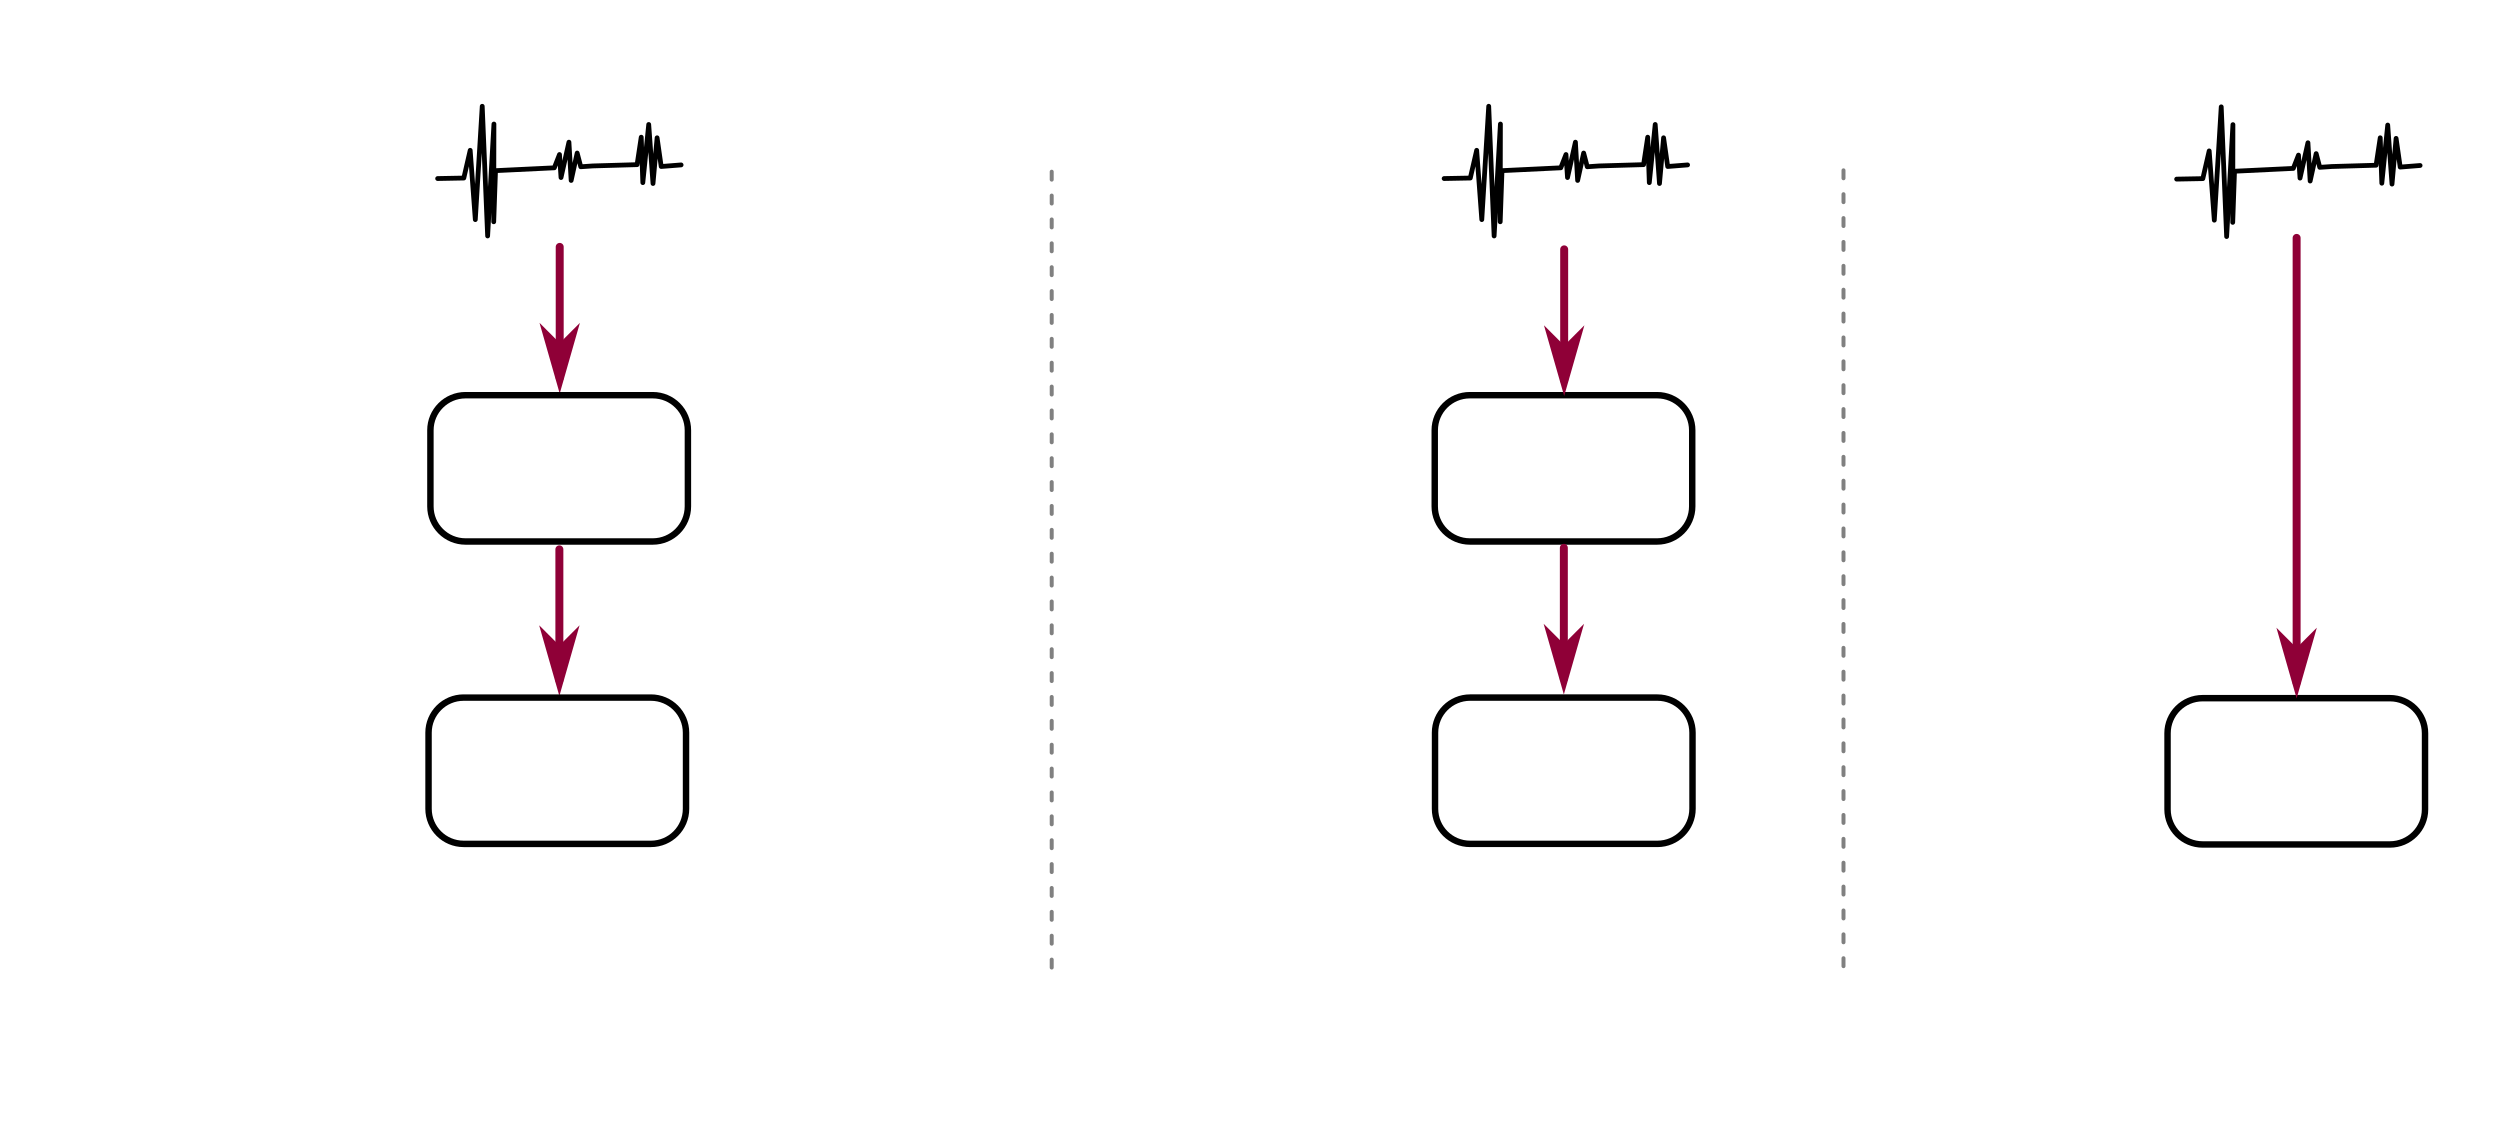
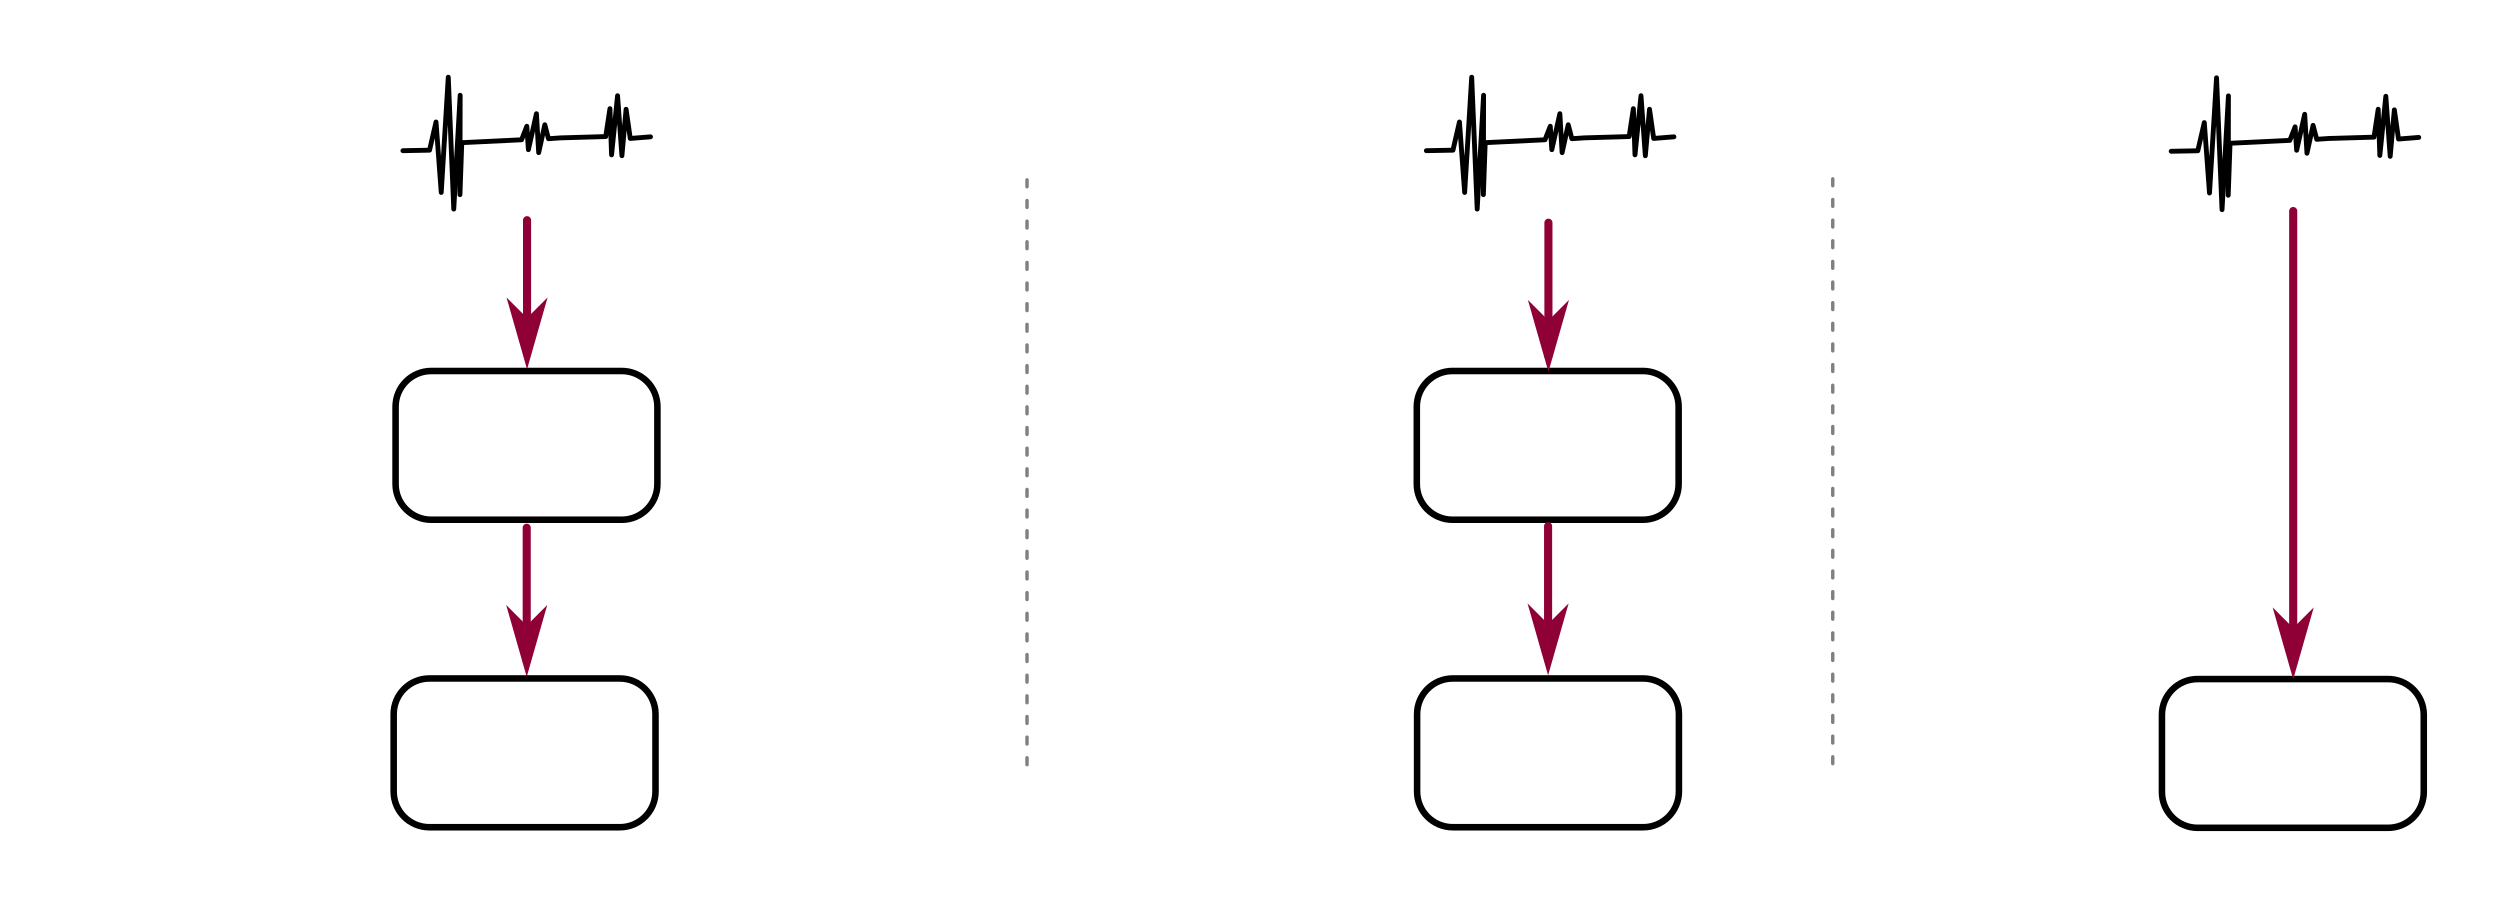
- <svg xmlns="http://www.w3.org/2000/svg" width="354.614mm" height="159.958mm" viewBox="0 0 1256.507 566.78" id="svg12264" version="1.1">
+ <svg xmlns="http://www.w3.org/2000/svg" width="348.745mm" height="125.082mm" viewBox="0 0 1235.709 443.203" id="svg12264" version="1.1">
  <defs id="defs12266">
    <marker style="overflow:visible" id="Arrow1MendeQ" refX="0" refY="0" orient="auto">
      <path transform="matrix(-0.4,0,0,-0.4,-4,0)" style="fill:#8f0037;fill-rule:evenodd;stroke:#8f0037;stroke-width:1pt" d="M 0,0 5,-5 -12.5,0 5,5 0,0 Z" id="path50024" />
    </marker>
    <marker style="overflow:visible" id="Arrow1MendeQ-2" refX="0" refY="0" orient="auto">
      <path transform="matrix(-0.4,0,0,-0.4,-4,0)" style="fill:#8f0037;fill-rule:evenodd;stroke:#8f0037;stroke-width:1pt" d="M 0,0 5,-5 -12.5,0 5,5 0,0 Z" id="path50024-7" />
    </marker>
    <marker style="overflow:visible" id="Arrow1MendeQ-2-7" refX="0" refY="0" orient="auto">
      <path transform="matrix(-0.4,0,0,-0.4,-4,0)" style="fill:#8f0037;fill-rule:evenodd;stroke:#8f0037;stroke-width:1pt" d="M 0,0 5,-5 -12.5,0 5,5 0,0 Z" id="path50024-7-8" />
    </marker>
    <marker style="overflow:visible" id="Arrow1MendeQ-4" refX="0" refY="0" orient="auto">
      <path transform="matrix(-0.4,0,0,-0.4,-4,0)" style="fill:#8f0037;fill-rule:evenodd;stroke:#8f0037;stroke-width:1pt" d="M 0,0 5,-5 -12.5,0 5,5 0,0 Z" id="path50024-5" />
    </marker>
    <marker style="overflow:visible" id="Arrow1MendeQ-2-1" refX="0" refY="0" orient="auto">
      <path transform="matrix(-0.4,0,0,-0.4,-4,0)" style="fill:#8f0037;fill-rule:evenodd;stroke:#8f0037;stroke-width:1pt" d="M 0,0 5,-5 -12.5,0 5,5 0,0 Z" id="path50024-7-4" />
    </marker>
    <marker style="overflow:visible" id="Arrow1MendeQ-9" refX="0" refY="0" orient="auto">
      <path transform="matrix(-0.4,0,0,-0.4,-4,0)" style="fill:#8f0037;fill-rule:evenodd;stroke:#8f0037;stroke-width:1pt" d="M 0,0 5,-5 -12.5,0 5,5 0,0 Z" id="path50024-2" />
    </marker>
    <marker style="overflow:visible" id="Arrow1MendeQ-2-1-9" refX="0" refY="0" orient="auto">
      <path transform="matrix(-0.4,0,0,-0.4,-4,0)" style="fill:#8f0037;fill-rule:evenodd;stroke:#8f0037;stroke-width:1pt" d="M 0,0 5,-5 -12.5,0 5,5 0,0 Z" id="path50024-7-4-2" />
    </marker>
    <marker style="overflow:visible" id="Arrow1MendeQ-9-6" refX="0" refY="0" orient="auto">
      <path transform="matrix(-0.4,0,0,-0.4,-4,0)" style="fill:#8f0037;fill-rule:evenodd;stroke:#8f0037;stroke-width:1pt" d="M 0,0 5,-5 -12.5,0 5,5 0,0 Z" id="path50024-2-6" />
    </marker>
    <marker style="overflow:visible" id="Arrow1MendeQ-2-1-1" refX="0" refY="0" orient="auto">
      <path transform="matrix(-0.4,0,0,-0.4,-4,0)" style="fill:#8f0037;fill-rule:evenodd;stroke:#8f0037;stroke-width:1pt" d="M 0,0 5,-5 -12.5,0 5,5 0,0 Z" id="path50024-7-4-7" />
    </marker>
    <marker style="overflow:visible" id="Arrow1MendeQ-9-7" refX="0" refY="0" orient="auto">
      <path transform="matrix(-0.4,0,0,-0.4,-4,0)" style="fill:#8f0037;fill-rule:evenodd;stroke:#8f0037;stroke-width:1pt" d="M 0,0 5,-5 -12.5,0 5,5 0,0 Z" id="path50024-2-1" />
    </marker>
    <marker style="overflow:visible" id="Arrow1MendeQ-2-1-0" refX="0" refY="0" orient="auto">
      <path transform="matrix(-0.4,0,0,-0.4,-4,0)" style="fill:#8f0037;fill-rule:evenodd;stroke:#8f0037;stroke-width:1pt" d="M 0,0 5,-5 -12.5,0 5,5 0,0 Z" id="path50024-7-4-9" />
    </marker>
    <marker style="overflow:visible" id="Arrow1MendeQ-9-63" refX="0" refY="0" orient="auto">
      <path transform="matrix(-0.4,0,0,-0.4,-4,0)" style="fill:#8f0037;fill-rule:evenodd;stroke:#8f0037;stroke-width:1pt" d="M 0,0 5,-5 -12.5,0 5,5 0,0 Z" id="path50024-2-8" />
    </marker>
    <marker style="overflow:visible" id="Arrow1MendeQ-2-1-15" refX="0" refY="0" orient="auto">
      <path transform="matrix(-0.4,0,0,-0.4,-4,0)" style="fill:#8f0037;fill-rule:evenodd;stroke:#8f0037;stroke-width:1pt" d="M 0,0 5,-5 -12.5,0 5,5 0,0 Z" id="path50024-7-4-98" />
    </marker>
  </defs>
-   <g id="layer1" transform="translate(34.98994,-204.7037)">
+   <g id="layer1" transform="translate(14.19227,-219.9554)">
    <path style="fill:none;stroke:#000000;stroke-width:2.405;stroke-linecap:round;stroke-linejoin:round;stroke-miterlimit:4;stroke-dasharray:none;stroke-opacity:1" d="m 184.969,294.439 13.154,-0.252 3.204,-13.935 2.574,34.828 3.479,-56.965 2.714,65.187 3.166,-56.253 -0.106,49.13 0.905,-25.705 29.547,-1.425 2.608,-6.684 0.765,11.572 3.98,-17.779 1.112,19.245 3.024,-13.778 1.809,6.891 6.051,-0.413 22.252,-0.645 2.084,-13.801 0.803,22.841 2.964,-29.236 2.149,29.677 2.063,-22.982 2.063,14.429 10.004,-0.796" id="path13819-1-6" />
    <flowRoot xml:space="preserve" id="flowRoot3004-5-8-5-04-4" style="font-style:normal;font-weight:normal;font-size:23.801px;line-height:125%;font-family:Sans;text-align:start;letter-spacing:0px;word-spacing:0px;text-anchor:start;fill:#000000;fill-opacity:1;stroke:none" transform="translate(209.9294,421.9536)">
      <flowRegion id="flowRegion3006-4-6-0-22-7">
        <rect style="text-align:start;text-anchor:start" id="rect3008-7-8-3-2-4" width="93.329" height="57.853" x="-1.24" y="-7.317" />
      </flowRegion>
      <flowPara id="flowPara7041-4-8-6-0-4" style="font-style:normal;font-variant:normal;font-weight:bold;font-stretch:normal;font-size:37.5px;font-family:'Gentium Basic';-inkscape-font-specification:'Gentium Basic Bold';text-align:start;text-anchor:start">ebzo</flowPara>
    </flowRoot>
    <flowRoot xml:space="preserve" id="flowRoot3004-5-8-5-04-4-5" style="font-style:normal;font-weight:normal;font-size:23.801px;line-height:125%;font-family:Sans;text-align:start;letter-spacing:0px;word-spacing:0px;text-anchor:start;fill:#000000;fill-opacity:1;stroke:none" transform="translate(198.9112,572.477)">
      <flowRegion id="flowRegion3006-4-6-0-22-7-6">
        <rect style="text-align:start;text-anchor:start" id="rect3008-7-8-3-2-4-2" width="138.786" height="61.893" x="-1.24" y="-7.317" />
      </flowRegion>
      <flowPara id="flowPara7041-4-8-6-0-4-9" style="font-style:normal;font-variant:normal;font-weight:bold;font-stretch:normal;font-size:37.5px;font-family:'Gentium Basic';-inkscape-font-specification:'Gentium Basic Bold';text-align:start;text-anchor:start">eb<flowSpan style="font-size:37.5px;fill:#8f0037;fill-opacity:1" id="flowSpan21426-3-1">u</flowSpan>zo</flowPara>
    </flowRoot>
    <path style="fill:none;stroke:#8f0037;stroke-width:4;stroke-linecap:round;stroke-linejoin:round;stroke-miterlimit:4;stroke-dasharray:none;stroke-opacity:1;marker-end:url(#Arrow1MendeQ)" d="m 246.321,328.788 0,65.837" id="path12688-3" />
    <path style="fill:none;stroke:#8f0037;stroke-width:4;stroke-linecap:round;stroke-linejoin:round;stroke-miterlimit:4;stroke-dasharray:none;stroke-opacity:1;marker-end:url(#Arrow1MendeQ-2)" d="m 246.152,480.804 0,65.837" id="path12688-3-0" />
    <flowRoot xml:space="preserve" id="flowRoot3004-5-8-5-04-4-9" style="font-style:normal;font-weight:normal;font-size:23.801px;line-height:125%;font-family:Sans;text-align:start;letter-spacing:0px;word-spacing:0px;text-anchor:start;fill:#000000;fill-opacity:1;stroke:none" transform="translate(70.96706,397.8627)">
      <flowRegion id="flowRegion3006-4-6-0-22-7-3">
        <rect style="text-align:start;text-anchor:start" id="rect3008-7-8-3-2-4-6" width="93.329" height="57.853" x="-1.24" y="-7.317" />
      </flowRegion>
      <flowPara id="flowPara7041-4-8-6-0-4-0" style="font-style:normal;font-variant:normal;font-weight:bold;font-stretch:normal;font-size:39.074px;font-family:'Gentium Basic';-inkscape-font-specification:'Gentium Basic Bold';text-align:start;text-anchor:start">Phonetic analys</flowPara>
    </flowRoot>
    <flowRoot xml:space="preserve" id="flowRoot3004-5-8-5-04-4-6" style="font-style:normal;font-weight:normal;font-size:23.801px;line-height:125%;font-family:Sans;text-align:start;letter-spacing:0px;word-spacing:0px;text-anchor:start;fill:#000000;fill-opacity:1;stroke:none" transform="translate(-39.51733,338.4509)">
      <flowRegion id="flowRegion3006-4-6-0-22-7-2">
        <rect style="text-align:start;text-anchor:start" id="rect3008-7-8-3-2-4-61" width="258.994" height="191.193" x="-1.24" y="-7.317" />
      </flowRegion>
      <flowPara id="flowPara7041-4-8-6-0-4-8" style="font-style:normal;font-variant:normal;font-weight:normal;font-stretch:normal;font-size:27.5px;font-family:'Gentium Basic';-inkscape-font-specification:'Gentium Basic Bold';text-align:center;text-anchor:middle">Phonetic</flowPara>
      <flowPara style="font-style:normal;font-variant:normal;font-weight:normal;font-stretch:normal;font-size:27.5px;font-family:'Gentium Basic';-inkscape-font-specification:'Gentium Basic Bold';text-align:center;text-anchor:middle" id="flowPara13038">analysis</flowPara>
    </flowRoot>
    <flowRoot xml:space="preserve" id="flowRoot3004-5-8-5-04-4-6-7" style="font-style:normal;font-weight:normal;font-size:23.801px;line-height:125%;font-family:Sans;text-align:start;letter-spacing:0px;word-spacing:0px;text-anchor:start;fill:#000000;fill-opacity:1;stroke:none" transform="translate(-38.75818,485.6748)">
      <flowRegion id="flowRegion3006-4-6-0-22-7-2-9">
        <rect style="text-align:start;text-anchor:start" id="rect3008-7-8-3-2-4-61-2" width="258.994" height="191.193" x="-1.24" y="-7.317" />
      </flowRegion>
      <flowPara style="font-style:normal;font-variant:normal;font-weight:normal;font-stretch:normal;font-size:27.5px;font-family:'Gentium Basic';-inkscape-font-specification:'Gentium Basic Bold';text-align:center;text-anchor:middle" id="flowPara13038-2">Grammar</flowPara>
      <flowPara style="font-style:normal;font-variant:normal;font-weight:normal;font-stretch:normal;font-size:27.5px;font-family:'Gentium Basic';-inkscape-font-specification:'Gentium Basic Bold';text-align:center;text-anchor:middle" id="flowPara13071">(e.g., repair)</flowPara>
    </flowRoot>
    <flowRoot xml:space="preserve" id="flowRoot3004-5-8-5-04-4-6-3" style="font-style:normal;font-weight:normal;font-size:23.801px;line-height:125%;font-family:Sans;text-align:start;letter-spacing:0px;word-spacing:0px;text-anchor:start;fill:#000000;fill-opacity:1;stroke:none" transform="translate(320.2507,421.638)">
      <flowRegion id="flowRegion3006-4-6-0-22-7-2-7">
        <rect style="text-align:start;text-anchor:start" id="rect3008-7-8-3-2-4-61-5" width="219.777" height="62.759" x="-1.24" y="-7.317" />
      </flowRegion>
      <flowPara id="flowPara7041-4-8-6-0-4-8-9" style="font-style:normal;font-variant:normal;font-weight:normal;font-stretch:normal;font-size:22.5px;font-family:'Gentium Basic';-inkscape-font-specification:'Gentium Basic';text-align:start;text-anchor:start">Phonetic</flowPara>
      <flowPara style="font-style:normal;font-variant:normal;font-weight:normal;font-stretch:normal;font-size:22.5px;font-family:'Gentium Basic';-inkscape-font-specification:'Gentium Basic';text-align:start;text-anchor:start" id="flowPara13038-22">form</flowPara>
    </flowRoot>
    <rect style="opacity:1;fill:none;fill-opacity:1;stroke:#000000;stroke-width:3.235;stroke-miterlimit:4;stroke-dasharray:none;stroke-opacity:1" id="rect13100" width="129.414" height="73.531" x="181.337" y="403.33" ry="17.647" />
    <rect style="opacity:1;fill:none;fill-opacity:1;stroke:#000000;stroke-width:3.235;stroke-miterlimit:4;stroke-dasharray:none;stroke-opacity:1" id="rect13100-8" width="129.414" height="73.531" x="180.396" y="555.312" ry="17.647" />
    <flowRoot xml:space="preserve" id="flowRoot3004-5-8-5-04-4-6-3-9" style="font-style:normal;font-weight:normal;font-size:23.801px;line-height:125%;font-family:Sans;text-align:start;letter-spacing:0px;word-spacing:0px;text-anchor:start;fill:#000000;fill-opacity:1;stroke:none" transform="translate(320.7357,569.9693)">
      <flowRegion id="flowRegion3006-4-6-0-22-7-2-7-7">
        <rect style="text-align:start;text-anchor:start" id="rect3008-7-8-3-2-4-61-5-3" width="219.777" height="62.759" x="-1.24" y="-7.317" />
      </flowRegion>
      <flowPara style="font-style:normal;font-variant:normal;font-weight:normal;font-stretch:normal;font-size:22.5px;font-family:'Gentium Basic';-inkscape-font-specification:'Gentium Basic';text-align:start;text-anchor:start" id="flowPara13038-22-1">Phonological</flowPara>
      <flowPara style="font-style:normal;font-variant:normal;font-weight:normal;font-stretch:normal;font-size:22.5px;font-family:'Gentium Basic';-inkscape-font-specification:'Gentium Basic';text-align:start;text-anchor:start" id="flowPara13169">representation</flowPara>
    </flowRoot>
    <path style="fill:none;stroke:#000000;stroke-width:2.405;stroke-linecap:round;stroke-linejoin:round;stroke-miterlimit:4;stroke-dasharray:none;stroke-opacity:1" d="m 690.831,294.436 13.154,-0.252 3.204,-13.935 2.574,34.828 3.479,-56.965 2.714,65.187 3.166,-56.253 -0.106,49.13 0.905,-25.705 29.547,-1.425 2.608,-6.684 0.765,11.572 3.98,-17.779 1.112,19.245 3.024,-13.778 1.809,6.891 6.051,-0.413 22.252,-0.645 2.084,-13.801 0.803,22.841 2.964,-29.236 2.149,29.677 2.063,-22.982 2.063,14.429 10.004,-0.796" id="path13819-1-6-0" />
    <flowRoot xml:space="preserve" id="flowRoot3004-5-8-5-04-4-3" style="font-style:normal;font-weight:normal;font-size:23.801px;line-height:125%;font-family:Sans;text-align:start;letter-spacing:0px;word-spacing:0px;text-anchor:start;fill:#000000;fill-opacity:1;stroke:none" transform="translate(691.7913,421.9505)">
      <flowRegion id="flowRegion3006-4-6-0-22-7-61">
        <rect style="text-align:start;text-anchor:start" id="rect3008-7-8-3-2-4-0" width="140.47" height="56.466" x="-1.24" y="-7.317" />
      </flowRegion>
      <flowPara id="flowPara7041-4-8-6-0-4-6" style="font-style:normal;font-variant:normal;font-weight:bold;font-stretch:normal;font-size:37.5px;font-family:'Gentium Basic';-inkscape-font-specification:'Gentium Basic Bold';text-align:start;text-anchor:start">e.b<flowSpan style="fill:#8f0037;fill-opacity:1" id="flowSpan13422">V</flowSpan>.zo</flowPara>
    </flowRoot>
    <flowRoot xml:space="preserve" id="flowRoot3004-5-8-5-04-4-5-3" style="font-style:normal;font-weight:normal;font-size:23.801px;line-height:125%;font-family:Sans;text-align:start;letter-spacing:0px;word-spacing:0px;text-anchor:start;fill:#000000;fill-opacity:1;stroke:none" transform="translate(703.6397,574.474)">
      <flowRegion id="flowRegion3006-4-6-0-22-7-6-2">
        <rect style="text-align:start;text-anchor:start" id="rect3008-7-8-3-2-4-2-0" width="138.786" height="61.893" x="-1.24" y="-7.317" />
      </flowRegion>
      <flowPara id="flowPara7041-4-8-6-0-4-9-6" style="font-style:normal;font-variant:normal;font-weight:bold;font-stretch:normal;font-size:37.5px;font-family:'Gentium Basic';-inkscape-font-specification:'Gentium Basic Bold';text-align:start;text-anchor:start">eb<flowSpan style="font-size:37.5px;fill:#8f0037;fill-opacity:1" id="flowSpan21426-3-1-1">u</flowSpan>zo</flowPara>
    </flowRoot>
    <flowRoot xml:space="preserve" id="flowRoot3004-5-8-5-04-4-6-76" style="font-style:normal;font-weight:normal;font-size:23.801px;line-height:125%;font-family:Sans;text-align:start;letter-spacing:0px;word-spacing:0px;text-anchor:start;fill:#000000;fill-opacity:1;stroke:none" transform="translate(466.3446,344.4478)">
      <flowRegion id="flowRegion3006-4-6-0-22-7-2-5">
        <rect style="text-align:start;text-anchor:start" id="rect3008-7-8-3-2-4-61-6" width="258.994" height="191.193" x="-1.24" y="-7.317" />
      </flowRegion>
      <flowPara style="font-style:normal;font-variant:normal;font-weight:normal;font-stretch:normal;font-size:27.5px;font-family:'Gentium Basic';-inkscape-font-specification:'Gentium Basic Bold';text-align:center;text-anchor:middle" id="flowPara13038-7">Initial</flowPara>
      <flowPara style="font-style:normal;font-variant:normal;font-weight:normal;font-stretch:normal;font-size:27.5px;font-family:'Gentium Basic';-inkscape-font-specification:'Gentium Basic Bold';text-align:center;text-anchor:middle" id="flowPara15812">parsing</flowPara>
    </flowRoot>
    <flowRoot xml:space="preserve" id="flowRoot3004-5-8-5-04-4-6-7-4" style="font-style:normal;font-weight:normal;font-size:23.801px;line-height:125%;font-family:Sans;text-align:start;letter-spacing:0px;word-spacing:0px;text-anchor:start;fill:#000000;fill-opacity:1;stroke:none" transform="translate(467.1037,485.6718)">
      <flowRegion id="flowRegion3006-4-6-0-22-7-2-9-5">
        <rect style="text-align:start;text-anchor:start" id="rect3008-7-8-3-2-4-61-2-2" width="258.994" height="191.193" x="-1.24" y="-7.317" />
      </flowRegion>
      <flowPara style="font-style:normal;font-variant:normal;font-weight:normal;font-stretch:normal;font-size:27.5px;font-family:'Gentium Basic';-inkscape-font-specification:'Gentium Basic Bold';text-align:center;text-anchor:middle" id="flowPara13071-4">Vowel</flowPara>
      <flowPara style="font-style:normal;font-variant:normal;font-weight:normal;font-stretch:normal;font-size:27.5px;font-family:'Gentium Basic';-inkscape-font-specification:'Gentium Basic Bold';text-align:center;text-anchor:middle" id="flowPara13428">selection</flowPara>
    </flowRoot>
    <rect style="opacity:1;fill:none;fill-opacity:1;stroke:#000000;stroke-width:3.235;stroke-miterlimit:4;stroke-dasharray:none;stroke-opacity:1" id="rect13100-7" width="129.414" height="73.531" x="686.113" y="403.327" ry="17.647" />
    <rect style="opacity:1;fill:none;fill-opacity:1;stroke:#000000;stroke-width:3.235;stroke-miterlimit:4;stroke-dasharray:none;stroke-opacity:1" id="rect13100-8-8" width="129.414" height="73.531" x="686.258" y="555.309" ry="17.647" />
    <path style="fill:none;stroke:#8f0037;stroke-width:4;stroke-linecap:round;stroke-linejoin:round;stroke-miterlimit:4;stroke-dasharray:none;stroke-opacity:1;marker-end:url(#Arrow1MendeQ-9)" d="m 751.169,330.028 0,65.837" id="path12688-3-06" />
    <path style="fill:none;stroke:#8f0037;stroke-width:4;stroke-linecap:round;stroke-linejoin:round;stroke-miterlimit:4;stroke-dasharray:none;stroke-opacity:1;marker-end:url(#Arrow1MendeQ-2-1)" d="m 751,480.044 0,65.837" id="path12688-3-0-8" />
    <path style="fill:none;stroke:#000000;stroke-width:2.405;stroke-linecap:round;stroke-linejoin:round;stroke-miterlimit:4;stroke-dasharray:none;stroke-opacity:1" d="m 1058.995,294.73 13.154,-0.252 3.204,-13.935 2.574,34.828 3.479,-56.965 2.714,65.187 3.166,-56.253 -0.106,49.13 0.905,-25.705 29.547,-1.425 2.608,-6.684 0.765,11.572 3.98,-17.779 1.112,19.245 3.024,-13.778 1.809,6.891 6.051,-0.413 22.252,-0.645 2.084,-13.801 0.803,22.841 2.963,-29.236 2.149,29.677 2.063,-22.982 2.062,14.429 10.004,-0.796" id="path13819-1-6-0-1" />
    <flowRoot xml:space="preserve" id="flowRoot3004-5-8-5-04-4-5-3-7" style="font-style:normal;font-weight:normal;font-size:23.801px;line-height:125%;font-family:Sans;text-align:start;letter-spacing:0px;word-spacing:0px;text-anchor:start;fill:#000000;fill-opacity:1;stroke:none" transform="translate(1072.244,574.7684)">
      <flowRegion id="flowRegion3006-4-6-0-22-7-6-2-3">
        <rect style="text-align:start;text-anchor:start" id="rect3008-7-8-3-2-4-2-0-6" width="138.786" height="61.893" x="-1.24" y="-7.317" />
      </flowRegion>
      <flowPara id="flowPara7041-4-8-6-0-4-9-6-5" style="font-style:normal;font-variant:normal;font-weight:bold;font-stretch:normal;font-size:37.5px;font-family:'Gentium Basic';-inkscape-font-specification:'Gentium Basic Bold';text-align:start;text-anchor:start">eb<flowSpan style="font-size:37.5px;fill:#8f0037;fill-opacity:1" id="flowSpan21426-3-1-1-6">u</flowSpan>zo</flowPara>
    </flowRoot>
    <flowRoot xml:space="preserve" id="flowRoot3004-5-8-5-04-4-6-76-3" style="font-style:normal;font-weight:normal;font-size:23.801px;line-height:125%;font-family:Sans;text-align:start;letter-spacing:0px;word-spacing:0px;text-anchor:start;fill:#000000;fill-opacity:1;stroke:none" transform="translate(918.8238,346.8206)">
      <flowRegion id="flowRegion3006-4-6-0-22-7-2-5-9">
        <rect style="text-align:start;text-anchor:start" id="rect3008-7-8-3-2-4-61-6-4" width="166.835" height="237.272" x="-1.24" y="-7.317" />
      </flowRegion>
      <flowPara style="font-style:normal;font-variant:normal;font-weight:normal;font-stretch:normal;font-size:27.5px;font-family:'Gentium Basic';-inkscape-font-specification:'Gentium Basic Bold';text-align:center;text-anchor:middle" id="flowPara15717">Phonetic match</flowPara>
      <flowPara style="font-style:normal;font-variant:normal;font-weight:normal;font-stretch:normal;font-size:27.5px;font-family:'Gentium Basic';-inkscape-font-specification:'Gentium Basic Bold';text-align:center;text-anchor:middle" id="flowPara15713">x</flowPara>
      <flowPara style="font-style:normal;font-variant:normal;font-weight:normal;font-stretch:normal;font-size:27.5px;font-family:'Gentium Basic';-inkscape-font-specification:'Gentium Basic Bold';text-align:center;text-anchor:middle" id="flowPara15715">Sequence match</flowPara>
    </flowRoot>
-     <flowRoot xml:space="preserve" id="flowRoot3004-5-8-5-04-4-6-7-4-1" style="font-style:normal;font-weight:normal;font-size:23.801px;line-height:125%;font-family:Sans;text-align:start;letter-spacing:0px;word-spacing:0px;text-anchor:start;fill:#000000;fill-opacity:1;stroke:none" transform="translate(120.2076,656.0532)">
-       <flowRegion id="flowRegion3006-4-6-0-22-7-2-9-5-2">
-         <rect style="text-align:start;text-anchor:start" id="rect3008-7-8-3-2-4-61-2-2-9" width="253.448" height="78.886" x="-1.24" y="-7.317" />
-       </flowRegion>
-       <flowPara style="font-style:normal;font-variant:normal;font-weight:bold;font-stretch:normal;font-size:31.25px;font-family:'Gentium Basic';-inkscape-font-specification:'Gentium Basic Bold';text-align:center;text-anchor:middle" id="flowPara13428-9">Berent et al. </flowPara>
-       <flowPara style="font-style:normal;font-variant:normal;font-weight:bold;font-stretch:normal;font-size:31.25px;font-family:'Gentium Basic';-inkscape-font-specification:'Gentium Basic Bold';text-align:center;text-anchor:middle" id="flowPara15771">(2007)</flowPara>
-     </flowRoot>
    <rect style="opacity:1;fill:none;fill-opacity:1;stroke:#000000;stroke-width:3.235;stroke-miterlimit:4;stroke-dasharray:none;stroke-opacity:1" id="rect13100-8-8-8" width="129.414" height="73.531" x="1054.421" y="555.603" ry="17.647" />
    <path style="fill:none;stroke:#8f0037;stroke-width:4;stroke-linecap:round;stroke-linejoin:round;stroke-miterlimit:4;stroke-dasharray:none;stroke-opacity:1;marker-end:url(#Arrow1MendeQ-2-1-15)" d="m 1119.298,324.269 0,223.584" id="path12688-3-0-8-4" />
-     <path style="fill:none;fill-rule:evenodd;stroke:#000000;stroke-width:2;stroke-linecap:round;stroke-linejoin:round;stroke-miterlimit:4;stroke-dasharray:4, 8;stroke-dashoffset:7.8;stroke-opacity:0.497" d="m 493.598,286.799 0,407.634" id="path15742" />
-     <path style="fill:none;fill-rule:evenodd;stroke:#000000;stroke-width:2;stroke-linecap:round;stroke-linejoin:round;stroke-miterlimit:4;stroke-dasharray:4, 8;stroke-dashoffset:7.8;stroke-opacity:0.497" d="m 891.557,286.106 0,407.634" id="path15742-1" />
-     <flowRoot xml:space="preserve" id="flowRoot3004-5-8-5-04-4-6-7-4-1-0" style="font-style:normal;font-weight:normal;font-size:23.801px;line-height:125%;font-family:Sans;text-align:start;letter-spacing:0px;word-spacing:0px;text-anchor:start;fill:#000000;fill-opacity:1;stroke:none" transform="translate(625.0344,656.5552)">
-       <flowRegion id="flowRegion3006-4-6-0-22-7-2-9-5-2-3">
-         <rect style="text-align:start;text-anchor:start" id="rect3008-7-8-3-2-4-61-2-2-9-0" width="253.448" height="78.886" x="-1.24" y="-7.317" />
-       </flowRegion>
-       <flowPara style="font-style:normal;font-variant:normal;font-weight:bold;font-stretch:normal;font-size:31.25px;font-family:'Gentium Basic';-inkscape-font-specification:'Gentium Basic Bold';text-align:center;text-anchor:middle" id="flowPara13428-9-4">Monahan et al. </flowPara>
-       <flowPara style="font-style:normal;font-variant:normal;font-weight:bold;font-stretch:normal;font-size:31.25px;font-family:'Gentium Basic';-inkscape-font-specification:'Gentium Basic Bold';text-align:center;text-anchor:middle" id="flowPara15771-4">(2009)</flowPara>
-     </flowRoot>
-     <rect style="opacity:1;fill:#8f0037;fill-opacity:0.421;stroke:#000000;stroke-width:1.698;stroke-linecap:round;stroke-linejoin:round;stroke-miterlimit:4;stroke-dasharray:3.396, 6.791;stroke-dashoffset:7.8;stroke-opacity:0.497" id="rect15804" width="1267.574" height="34.965" x="-200.394" y="-1625.303" ry="12.715" transform="matrix(0,1,-1,0,0,0)" />
-     <flowRoot xml:space="preserve" id="flowRoot3004-5-8-5-04-4-6-76-3-4" style="font-style:normal;font-weight:normal;font-size:23.801px;line-height:125%;font-family:Sans;text-align:start;letter-spacing:0px;word-spacing:0px;text-anchor:start;fill:#000000;fill-opacity:1;stroke:none" transform="translate(1044.601,656.3422)">
-       <flowRegion id="flowRegion3006-4-6-0-22-7-2-5-9-4">
-         <rect style="text-align:start;text-anchor:start" id="rect3008-7-8-3-2-4-61-6-4-7" width="151.584" height="81.983" x="-1.24" y="-7.317" />
-       </flowRegion>
-       <flowPara style="font-style:normal;font-variant:normal;font-weight:bold;font-stretch:normal;font-size:31.25px;font-family:'Gentium Basic';-inkscape-font-specification:'Gentium Basic Bold';text-align:center;text-anchor:middle" id="flowPara13038-7-8-6">Reverse</flowPara>
-       <flowPara style="font-style:normal;font-variant:normal;font-weight:bold;font-stretch:normal;font-size:20px;font-family:'Gentium Basic';-inkscape-font-specification:'Gentium Basic Bold';text-align:center;text-anchor:middle" id="flowPara15715-9">
-         <flowSpan id="flowSpan15866" style="font-style:normal;font-variant:normal;font-weight:bold;font-stretch:normal;font-size:31.25px;font-family:'Gentium Basic';-inkscape-font-specification:'Gentium Basic Bold';text-align:center;text-anchor:middle">inference</flowSpan>
-       </flowPara>
-     </flowRoot>
+     <path style="fill:none;fill-rule:evenodd;stroke:#000000;stroke-width:1.7;stroke-linecap:round;stroke-linejoin:round;stroke-miterlimit:4;stroke-dasharray:3.401, 6.801;stroke-dashoffset:7.8;stroke-opacity:0.497" d="m 493.447,306.454 0,294.405" id="path15742" />
+     <path style="fill:none;fill-rule:evenodd;stroke:#000000;stroke-width:1.7;stroke-linecap:round;stroke-linejoin:round;stroke-miterlimit:4;stroke-dasharray:3.401, 6.801;stroke-dashoffset:7.8;stroke-opacity:0.497" d="m 891.708,305.953 0,294.405" id="path15742-1" />
+     <rect style="opacity:1;fill:#8f0037;fill-opacity:0.421;stroke:#000000;stroke-width:1.698;stroke-linecap:round;stroke-linejoin:round;stroke-miterlimit:4;stroke-dasharray:3.396, 6.791;stroke-dashoffset:7.8;stroke-opacity:0.497" id="rect15804" width="1267.574" height="34.965" x="-225.072" y="145.179" ry="12.715" transform="matrix(0,1,-1,0,0,0)" />
+     <rect style="opacity:1;fill:#8f0037;fill-opacity:0.421;stroke:#000000;stroke-width:1.698;stroke-linecap:round;stroke-linejoin:round;stroke-miterlimit:4;stroke-dasharray:3.396, 6.791;stroke-dashoffset:7.8;stroke-opacity:0.497" id="rect15804-3" width="1267.574" height="34.965" x="-1229.528" y="-5.051" ry="12.715" transform="scale(-1,-1)" />
  </g>
</svg>
